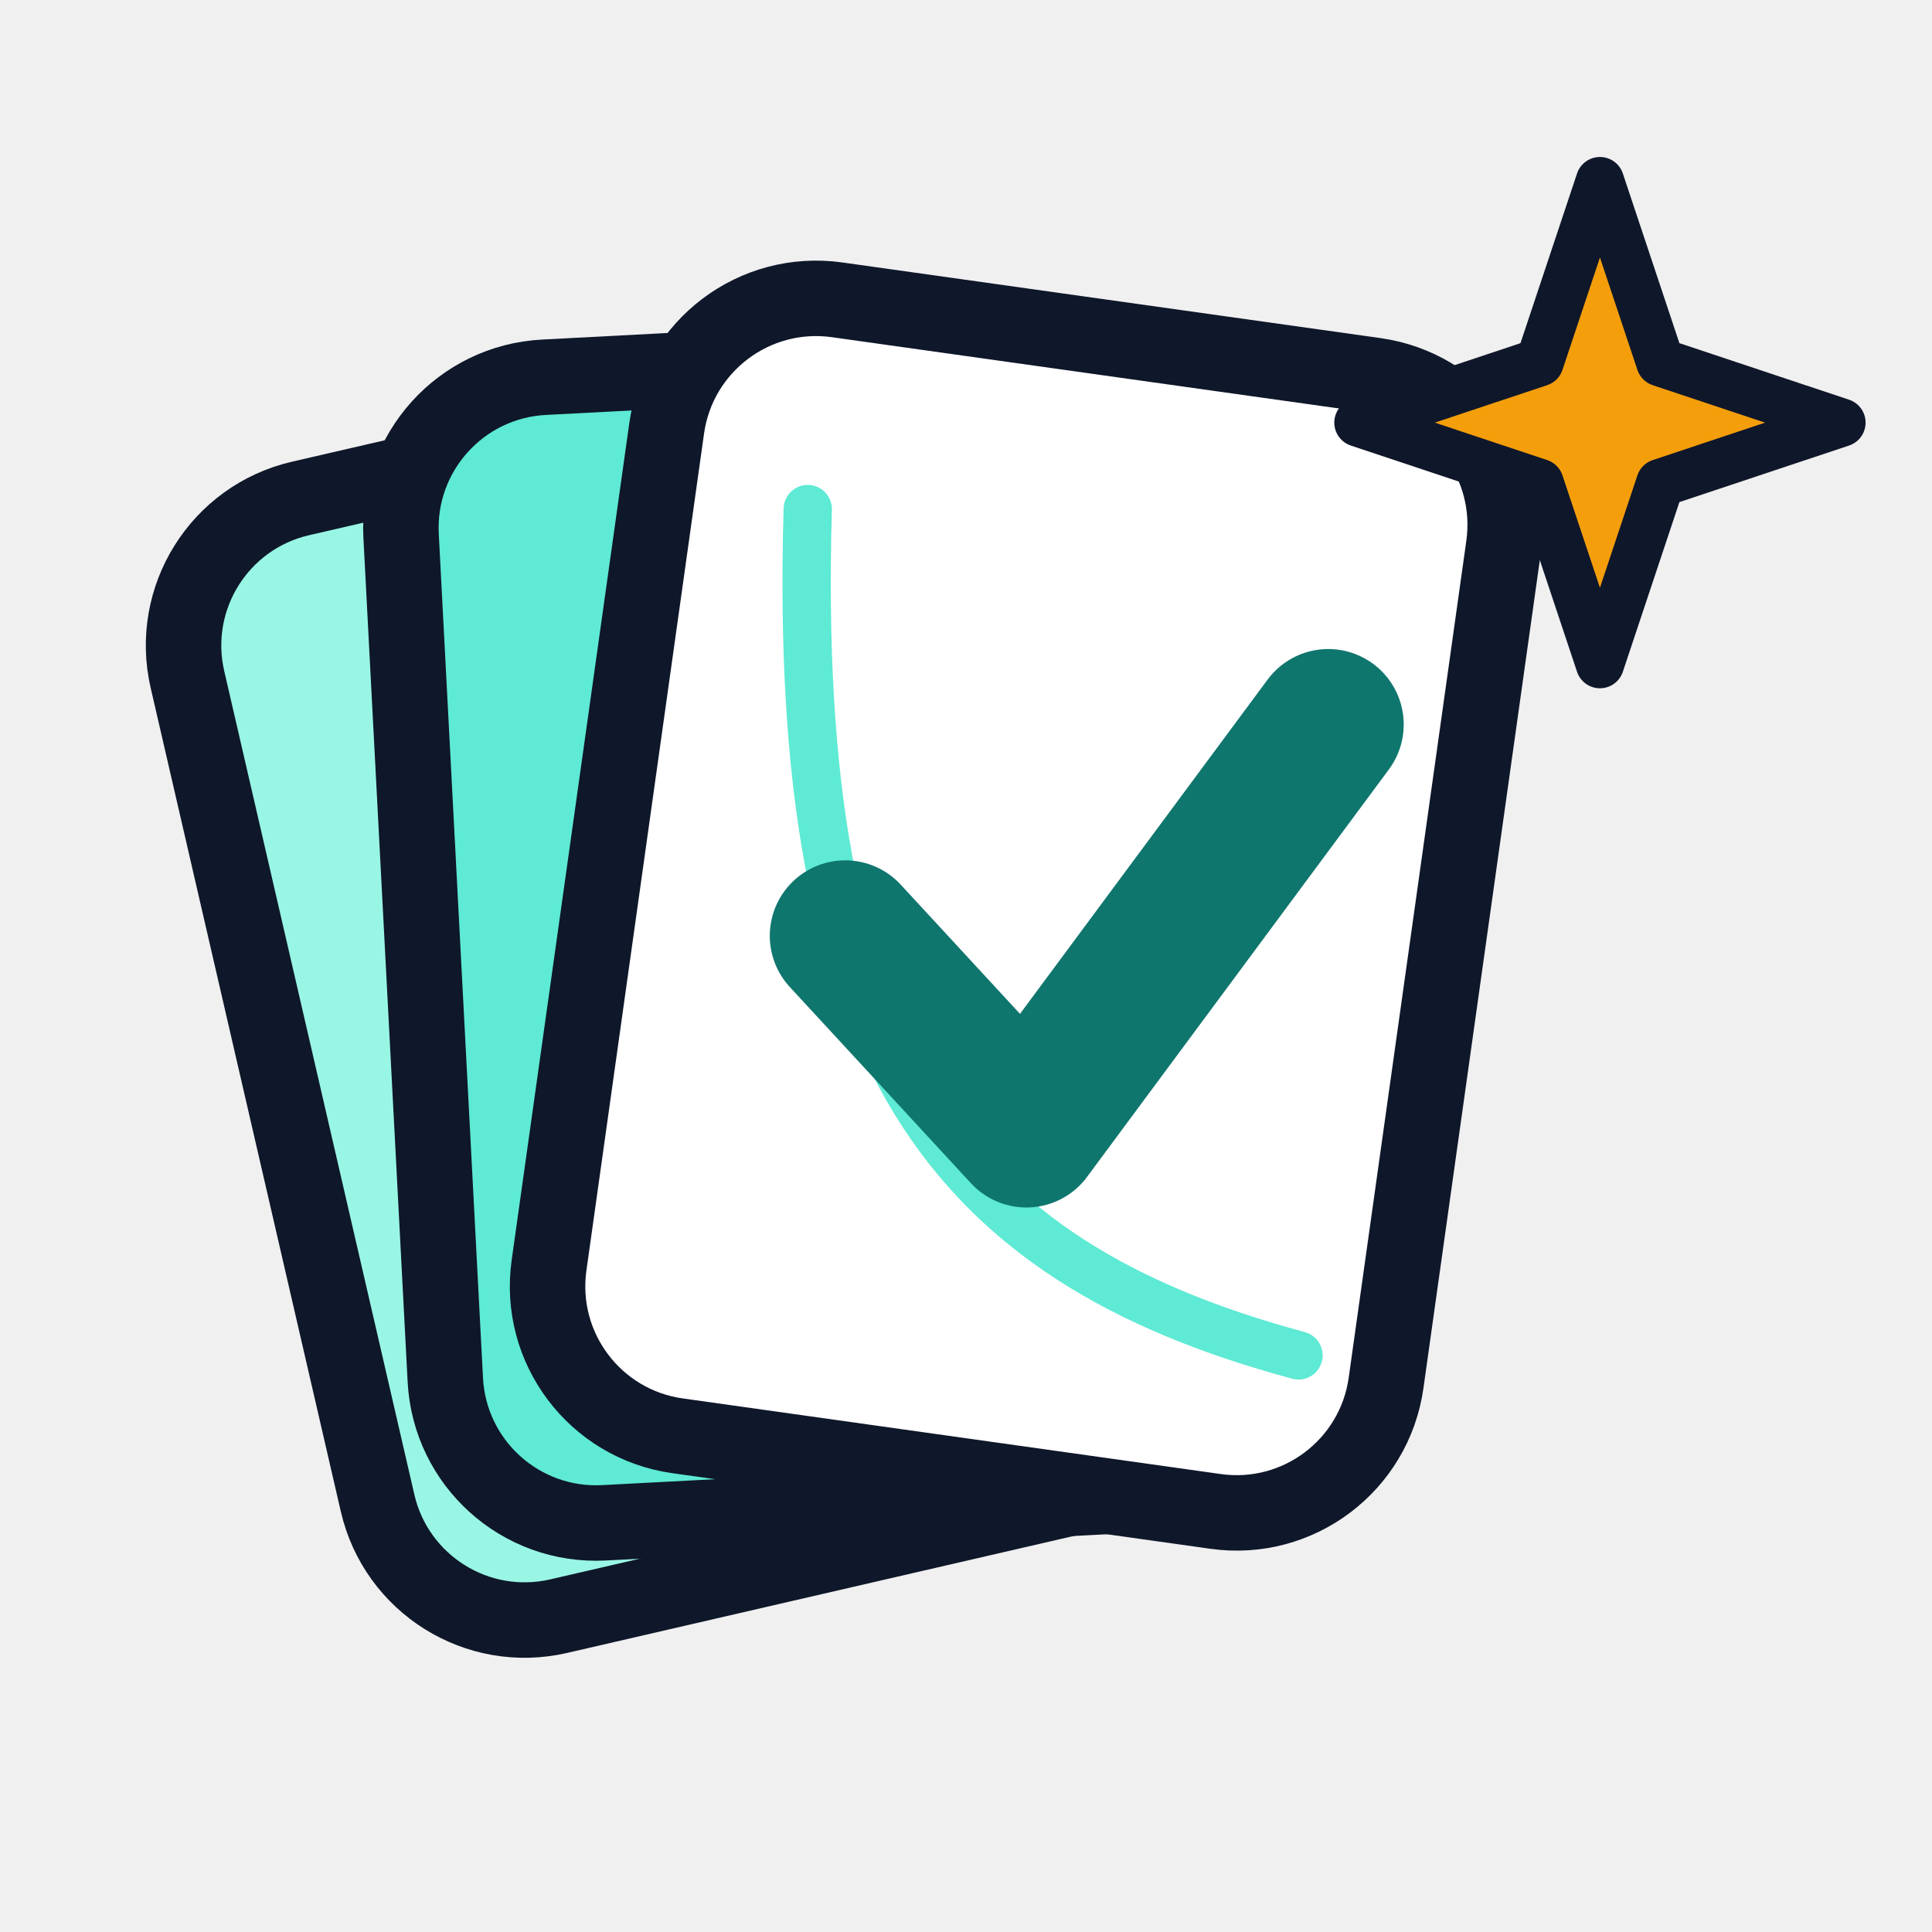
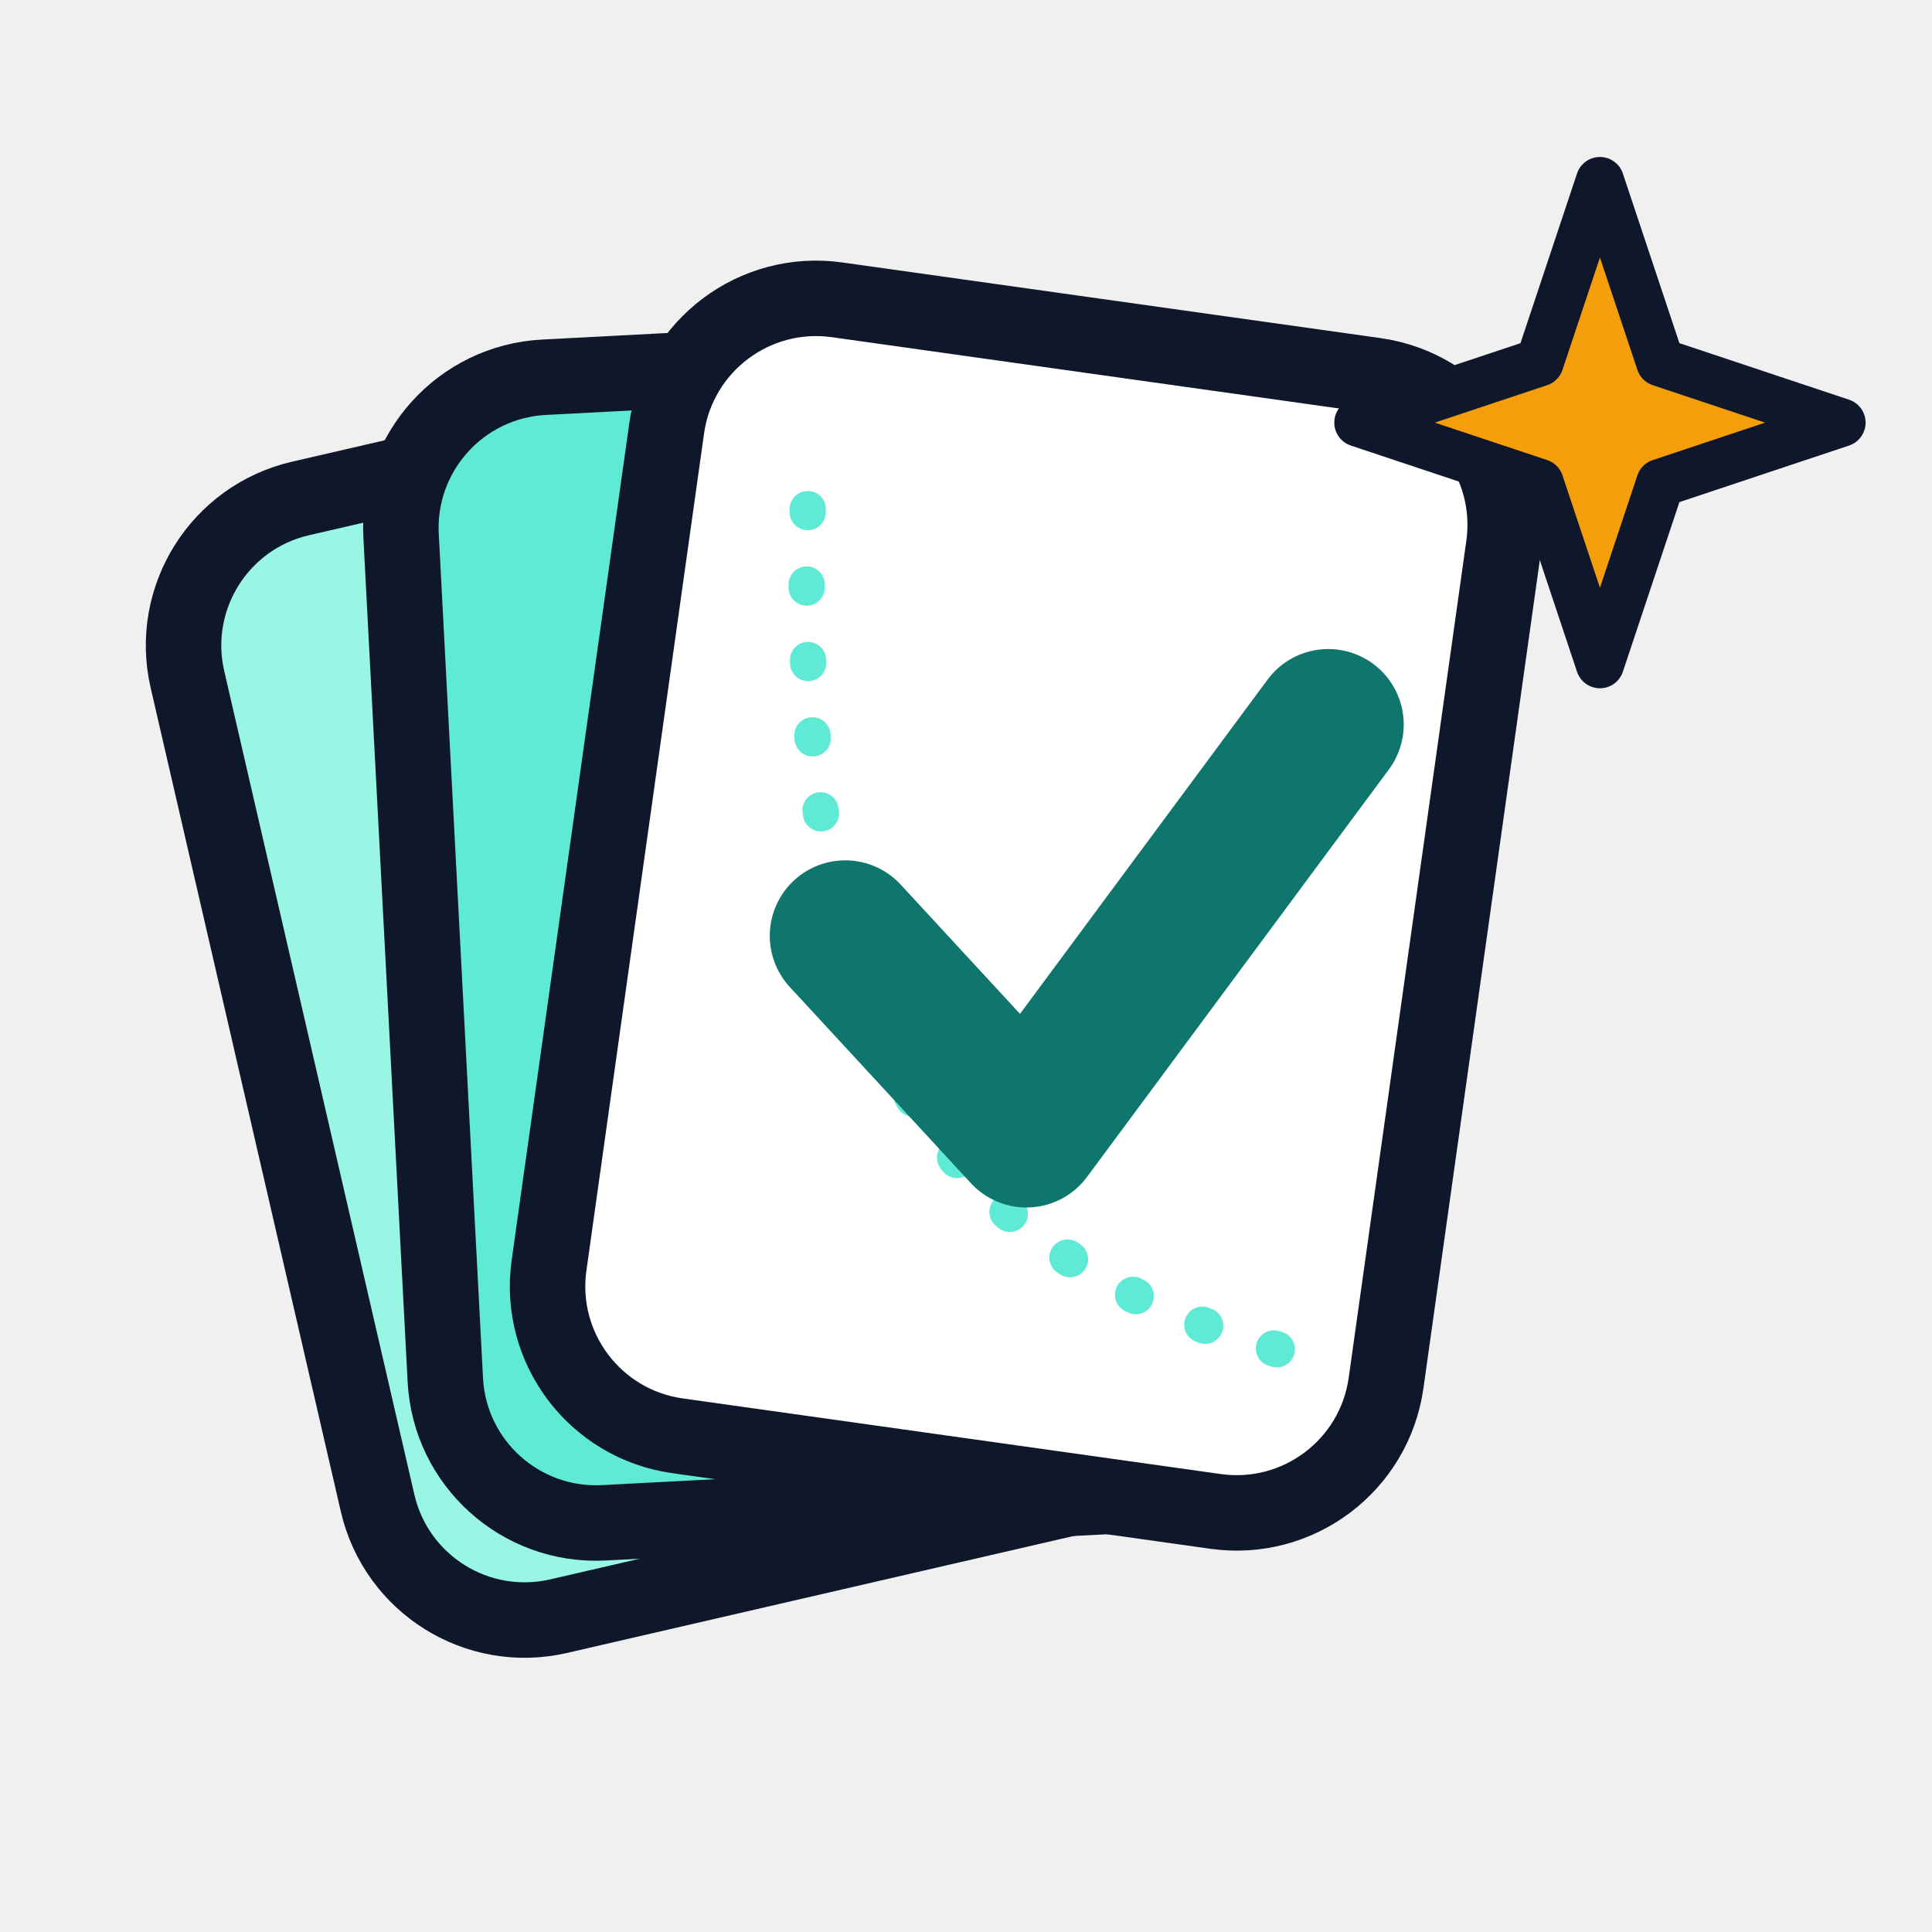
<svg xmlns="http://www.w3.org/2000/svg" viewBox="0 0 64 64" role="img" aria-labelledby="t">
  <rect x="9" y="14" width="28" height="38" rx="5" transform="rotate(-13 23 33)" fill="#99F6E4" stroke="#0F172A" stroke-width="2.5" />
  <rect x="14" y="12" width="28" height="38" rx="5" transform="rotate(-3 28 31)" fill="#5EEAD4" stroke="#0F172A" stroke-width="2.5" />
  <rect x="20" y="11" width="28" height="38" rx="5" transform="rotate(8 34 30)" fill="#FFFFFF" stroke="#0F172A" stroke-width="2.5" />
-   <path d="M25 18 C27 36 33 42 45 43.5" transform="rotate(8 34 30)" fill="none" stroke="#5EEAD4" stroke-width="1.6" stroke-linecap="round" />
+   <path d="M25 18 C27 36 33 42 45 43.5" transform="rotate(8 34 30)" fill="none" stroke="#5EEAD4" stroke-width="1.2" stroke-dasharray="0.1 2.4" stroke-linecap="round" />
  <path d="M28 31 L34 37.5 L44 24" fill="none" stroke="#0F766E" stroke-width="5" stroke-linecap="round" stroke-linejoin="round" />
  <path d="M53 6 L55 12 L61 14 L55 16 L53 22 L51 16 L45 14 L51 12 Z" fill="#F59E0B" stroke="#0F172A" stroke-width="1.6" stroke-linejoin="round" />
</svg>
